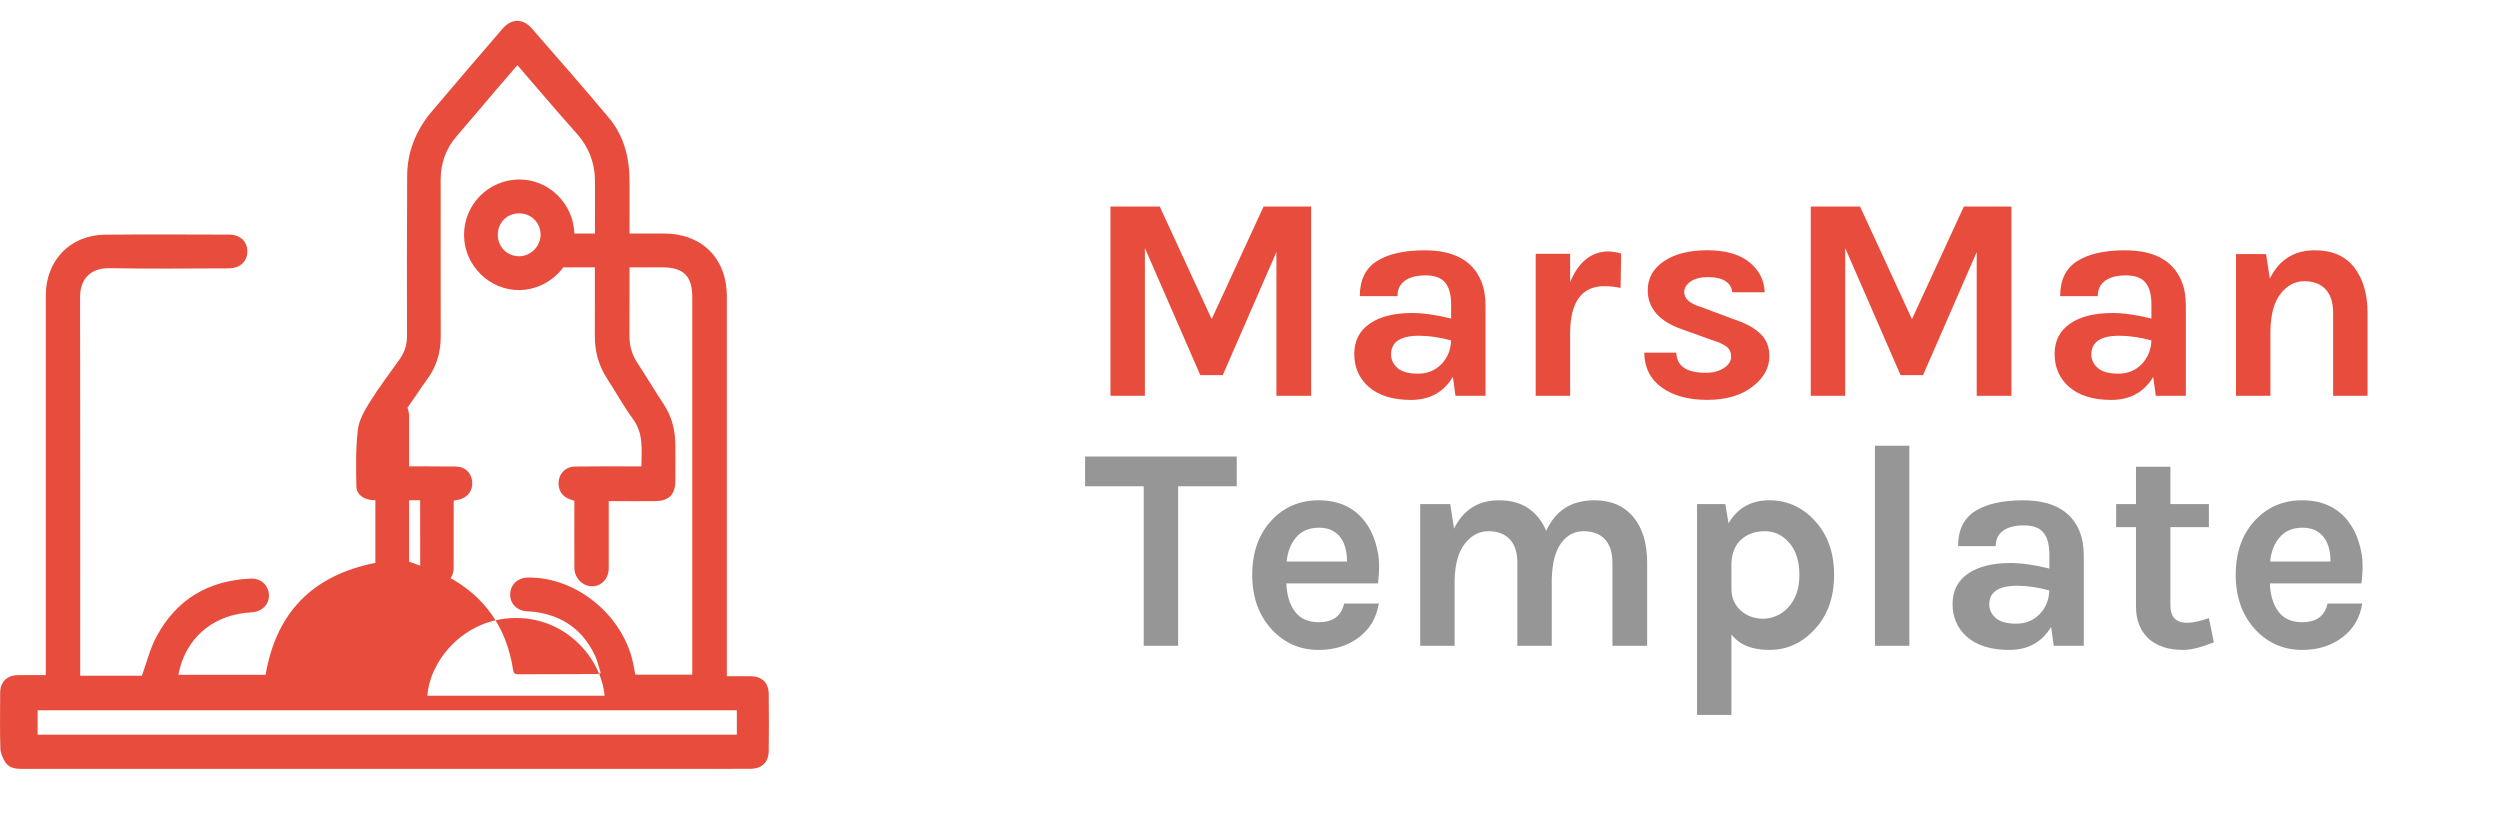
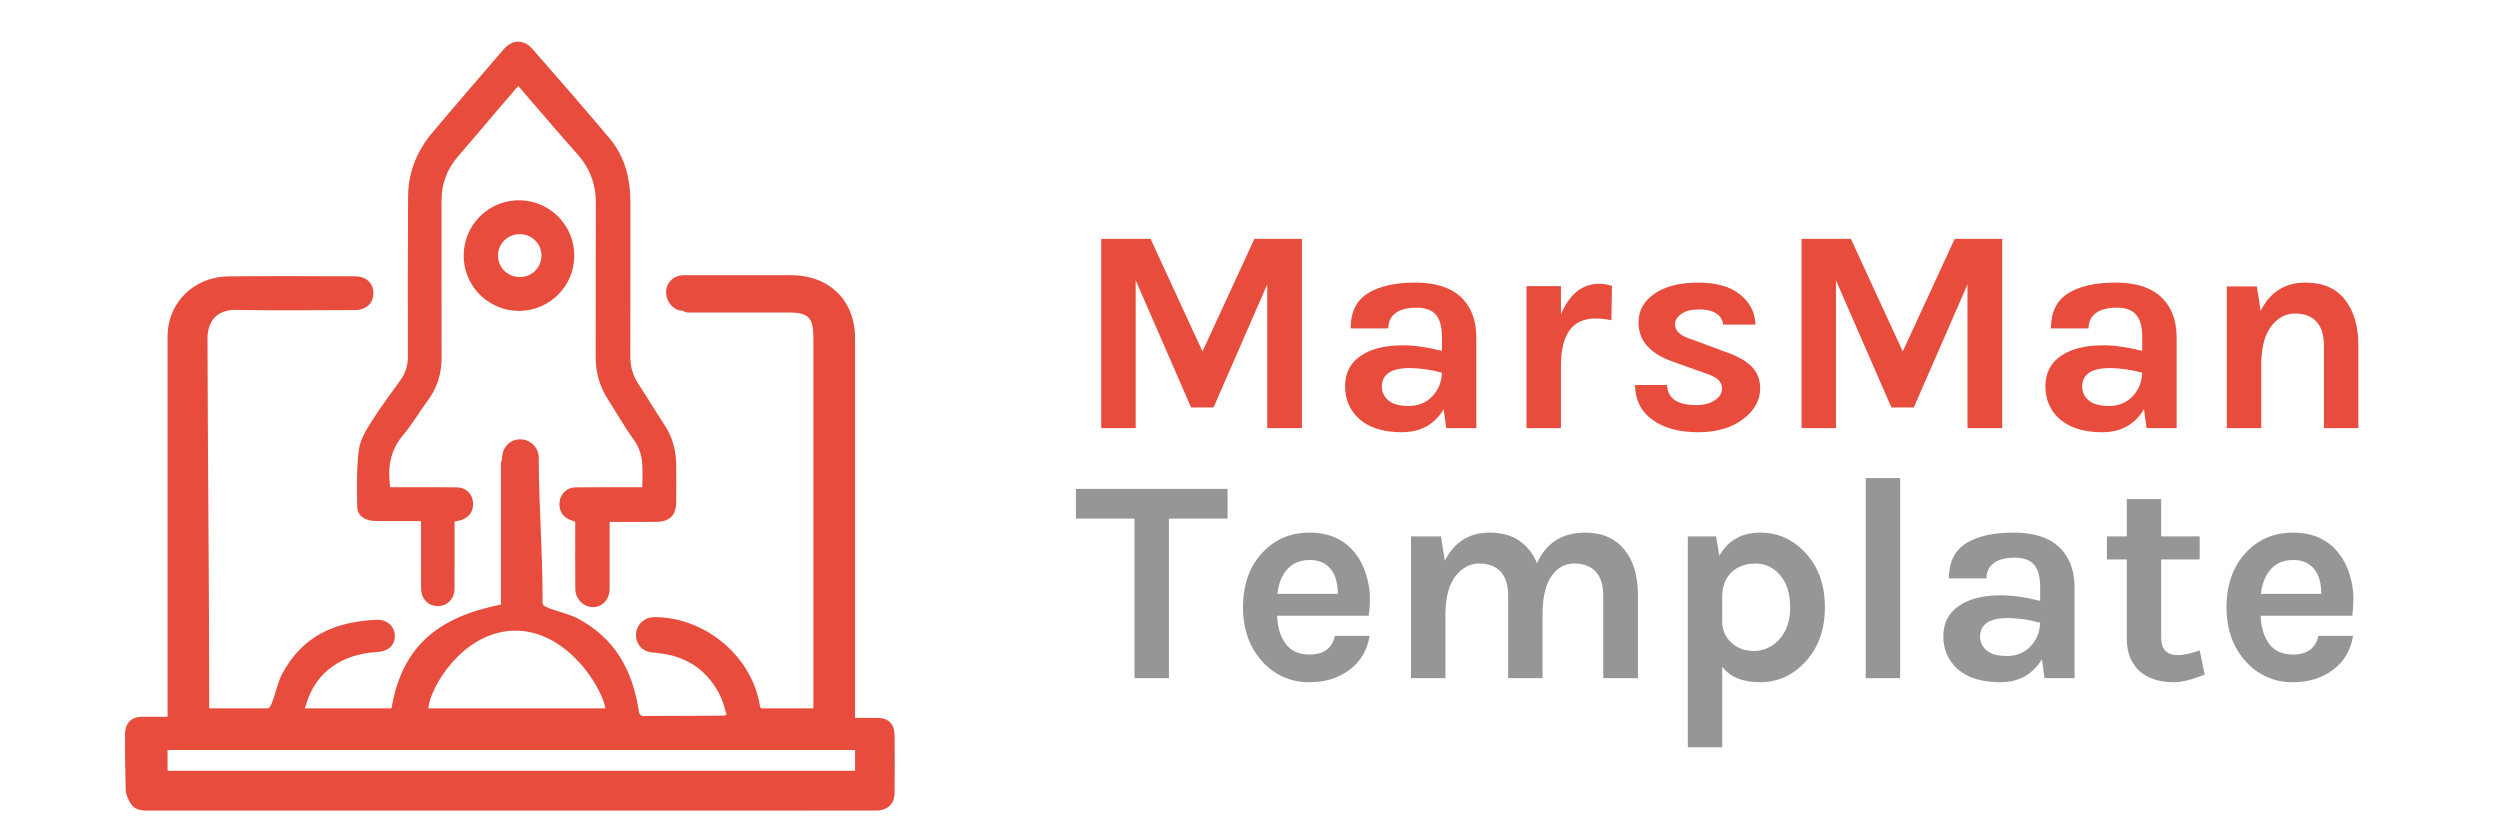
- <svg xmlns="http://www.w3.org/2000/svg" width="120" height="40" viewBox="0 0 120 40">
-   <g fill="none">
-     <g fill="#E74C3C">
-       <path d="M29.02 33.393c-.16-1.8-1.904-3.866-4.502-3.722-2.405.134-3.91 2.165-4.003 3.723h8.504zm-27.212 1.87h33.56v-1.17H1.807v1.17zm6.756-2.874h4.184c.515-2.992 2.252-4.772 5.27-5.372v-6.763c0-.083-.002-.166 0-.25.01-.546.338-.916.81-.915.482 0 .808.362.808.91.002 2.23 0 4.46 0 6.688v.274c.66.25 1.31.42 1.885.73 1.758.948 2.79 2.438 3.1 4.422.022.148.047.254.236.253 1.287-.008 2.574-.008 3.86-.012.02 0 .038-.016.117-.05-.088-.273-.15-.565-.272-.83-.573-1.226-1.543-1.92-2.88-2.1-.134-.017-.27-.022-.404-.032-.48-.037-.8-.374-.79-.83.013-.448.368-.784.838-.79 2.372-.038 4.658 1.87 5.09 4.245.024.133.05.265.08.418h2.733V14.268c0-1.018-.42-1.435-1.44-1.435h-4.828c-.094 0-.188.004-.28-.003-.43-.035-.74-.355-.756-.77-.016-.423.256-.762.68-.836.11-.02.227-.015.34-.015 1.642-.002 3.282-.003 4.922 0 1.83 0 3.022 1.195 3.022 3.027V32.457c.39 0 .76 0 1.13.002.556.002.876.308.88.864.01.906.01 1.812 0 2.718-.004.54-.317.846-.853.863-.062.003-.124 0-.187 0-11.574 0-23.15 0-34.724.003-.33 0-.67-.007-.87-.305-.13-.196-.24-.448-.247-.68-.028-.884-.013-1.77-.01-2.655 0-.534.312-.85.85-.86.434-.008.868-.002 1.34-.002v-18.23c0-1.672 1.176-2.895 2.84-2.91 1.984-.02 3.966-.008 5.95-.004.537 0 .878.32.884.797.007.485-.346.822-.896.823-1.91.006-3.82.026-5.73-.008-.847-.015-1.405.47-1.403 1.392.013 5.957.007 11.915.007 17.873v.298H6.81c.232-.64.387-1.285.688-1.853.958-1.806 2.5-2.72 4.53-2.81.495-.022.86.315.88.775.022.466-.33.818-.845.845-1.69.088-2.968 1.065-3.41 2.612-.035.12-.057.24-.09.382z" />
-       <path d="M29.22 24.052v2.862c0 .125.002.25 0 .375-.014.495-.352.855-.803.854-.447-.002-.84-.393-.846-.87-.008-.947-.002-1.895-.002-2.843v-.39c-.06-.02-.115-.042-.17-.06-.42-.126-.635-.464-.58-.907.05-.38.36-.674.77-.68.944-.013 1.89-.006 2.834-.007h.363c.008-.806.11-1.574-.403-2.273-.453-.62-.826-1.297-1.244-1.943-.402-.62-.59-1.293-.587-2.035.01-2.458-.003-4.916.008-7.374.004-.907-.278-1.68-.885-2.36-.954-1.068-1.88-2.163-2.84-3.273L23.73 4.41c-.6.705-1.194 1.415-1.8 2.113-.53.61-.78 1.313-.778 2.117.002 2.5-.005 5 .003 7.5.003.765-.196 1.45-.654 2.07-.413.56-.767 1.168-1.213 1.7-.606.723-.73 1.536-.602 2.476h.313c.965 0 1.93-.006 2.896.008.43.006.728.303.77.712.042.427-.204.77-.628.874-.08.02-.16.034-.26.055 0 1.075.003 2.147-.002 3.22-.003.542-.42.904-.936.827-.4-.06-.668-.392-.67-.848-.005-.947-.002-1.895-.002-2.843v-.38h-.354c-.612 0-1.225.006-1.837 0-.494-.007-.862-.252-.87-.67-.018-.904-.034-1.814.07-2.708.053-.46.316-.92.57-1.328.446-.713.956-1.386 1.444-2.072.236-.334.346-.697.346-1.11-.004-2.562-.008-5.124.008-7.686.008-1.155.42-2.18 1.16-3.06 1.13-1.344 2.278-2.674 3.424-4.005.42-.486.97-.497 1.393-.013 1.245 1.426 2.492 2.848 3.707 4.3.738.88.992 1.946.99 3.083-.003 2.458.003 4.916-.005 7.374 0 .475.115.897.376 1.294.433.66.836 1.34 1.272 2 .387.585.547 1.23.555 1.92.007.582.004 1.165 0 1.748-.003.664-.306.97-.975.975-.613.007-1.225.002-1.838.002h-.383" />
-       <path d="M23.893 11.274c.003.58.453 1.03 1.03 1.026.558-.003 1.028-.48 1.025-1.042-.003-.577-.454-1.02-1.037-1.017-.58.002-1.02.45-1.017 1.034m1.04 2.648c-1.437.016-2.644-1.174-2.66-2.622-.015-1.466 1.16-2.667 2.627-2.685 1.45-.018 2.66 1.185 2.667 2.647.006 1.427-1.2 2.645-2.633 2.66" />
-     </g>
-     <path d="M55.668 9.914l2.492 5.404 2.492-5.404h2.282V19h-1.666v-6.902l-2.576 5.908h-1.078l-2.66-6.104V19h-1.652V9.914h2.366zm12.11 5.11c.54 0 1.167.09 1.876.266v-.672c0-.476-.096-.828-.287-1.057-.19-.228-.504-.342-.938-.342-.435 0-.77.086-1.002.26-.233.172-.35.417-.35.734h-1.806c0-.775.273-1.335.82-1.68.545-.345 1.308-.518 2.288-.518 1.4 0 2.305.49 2.716 1.47.14.336.21.733.21 1.19V19h-1.442l-.126-.91c-.44.737-1.11 1.106-2.016 1.106-.877 0-1.56-.215-2.044-.644-.448-.41-.672-.93-.672-1.56s.247-1.116.742-1.457c.495-.34 1.17-.51 2.03-.51zm1.876 1.316c-.55-.15-1.064-.224-1.54-.224-.896 0-1.344.3-1.344.896 0 .252.103.47.308.65.205.183.534.274.987.274.453 0 .826-.152 1.12-.455.294-.302.45-.683.47-1.14zm5.712-2.8c.41-.98 1.027-1.47 1.848-1.47.16 0 .36.033.602.098l-.028 1.652c-.26-.056-.518-.084-.77-.084-1.1 0-1.652.76-1.652 2.282V19h-1.652v-6.818h1.652v1.358zm5.096 3.388c.02.644.49.966 1.414.966.355 0 .646-.077.875-.23.23-.155.344-.335.344-.54 0-.205-.07-.364-.21-.476-.14-.112-.36-.215-.658-.308l-1.484-.532c-1.1-.383-1.652-1.008-1.652-1.876 0-.58.26-1.043.777-1.393.518-.35 1.213-.526 2.086-.526.873 0 1.545.19 2.016.574.47.383.715.863.734 1.442H83.15c-.02-.224-.126-.4-.322-.532-.196-.13-.476-.196-.84-.196s-.646.072-.847.217c-.2.144-.3.31-.3.496 0 .327.275.57.826.728l1.61.602c.532.177.94.404 1.225.68.286.274.428.63.428 1.07 0 .56-.266 1.045-.798 1.456-.55.43-1.28.644-2.184.644-.905 0-1.633-.198-2.184-.595-.55-.396-.83-.953-.84-1.672h1.54zm8.82-7.014l2.492 5.404 2.492-5.404h2.282V19h-1.666v-6.902l-2.576 5.908h-1.078l-2.66-6.104V19h-1.652V9.914h2.366zm12.11 5.11c.54 0 1.167.09 1.876.266v-.672c0-.476-.096-.828-.287-1.057-.19-.228-.503-.342-.937-.342-.434 0-.768.086-1 .26-.234.172-.35.417-.35.734h-1.807c0-.775.273-1.335.82-1.68.545-.345 1.308-.518 2.288-.518 1.4 0 2.305.49 2.716 1.47.14.336.21.733.21 1.19V19h-1.442l-.126-.91c-.44.737-1.11 1.106-2.016 1.106-.877 0-1.56-.215-2.044-.644-.448-.41-.672-.93-.672-1.56s.247-1.116.742-1.457c.495-.34 1.17-.51 2.03-.51zm1.876 1.316c-.55-.15-1.064-.224-1.54-.224-.896 0-1.344.3-1.344.896 0 .252.103.47.308.65.205.183.534.274.987.274.452 0 .825-.152 1.12-.455.293-.302.45-.683.468-1.14zm5.684-2.968c.448-.905 1.167-1.358 2.156-1.358.84 0 1.472.275 1.897.826.425.55.637 1.28.637 2.184V19h-1.652v-3.976c0-.504-.12-.884-.364-1.14-.243-.258-.583-.386-1.022-.386-.44 0-.814.196-1.127.588-.313.392-.478.98-.497 1.764V19h-1.652v-6.804h1.442l.182 1.176z" fill="#E74C3C" />
-     <path d="M52.084 21.914h7.28v1.428H56.55V31h-1.652v-7.658h-2.814v-1.428zm13.937 4.13c.118.392.176.75.176 1.078 0 .327-.02.62-.056.882h-4.396c.02.55.154 1 .406 1.344.252.345.635.518 1.148.518.68 0 1.087-.3 1.218-.896h1.666c-.112.68-.425 1.218-.938 1.61-.532.41-1.18.616-1.946.616-.896 0-1.647-.327-2.254-.98-.625-.68-.938-1.554-.938-2.618 0-1.092.313-1.97.938-2.632.597-.635 1.35-.952 2.254-.952.943 0 1.675.33 2.198.994.233.3.408.644.525 1.036zm-2.708-.714c-.467 0-.83.152-1.092.455-.26.303-.415.693-.462 1.17h2.898c0-.738-.233-1.233-.7-1.485-.177-.093-.392-.14-.644-.14zm10.906.154c.44-.98 1.21-1.47 2.31-1.47.812 0 1.442.275 1.89.826.43.523.644 1.25.644 2.184V31h-1.666v-3.976c0-.504-.12-.884-.364-1.14-.243-.258-.583-.386-1.022-.386-.44 0-.798.19-1.078.574-.28.383-.43.96-.448 1.736V31h-1.652v-3.976c0-.504-.12-.884-.364-1.14-.243-.258-.583-.386-1.022-.386-.44 0-.814.196-1.127.588-.314.392-.48.98-.498 1.764V31H68.17v-6.804h1.442l.182 1.176c.448-.905 1.167-1.358 2.156-1.358.57 0 1.043.13 1.42.392.38.26.66.62.848 1.078zm8.75-.364c.43-.737 1.083-1.106 1.96-1.106.84 0 1.56.317 2.156.952.635.672.952 1.55.952 2.632 0 1.092-.322 1.974-.966 2.646-.597.635-1.31.952-2.142.952-.83 0-1.437-.247-1.82-.742v3.864h-1.652V24.196h1.358l.154.924zm1.666 4.578c.196 0 .4-.042.61-.126.21-.084.398-.215.566-.392.373-.392.56-.917.56-1.575 0-.658-.16-1.174-.483-1.547-.322-.373-.714-.56-1.176-.56-.46 0-.84.133-1.133.4-.294.265-.45.645-.47 1.14v1.218c0 .44.155.793.463 1.064.29.252.644.378 1.064.378zm5.362-8.302h1.652V31h-1.652v-9.604zm6.496 5.628c.54 0 1.167.09 1.876.266v-.672c0-.476-.096-.828-.287-1.057-.19-.228-.503-.342-.937-.342-.434 0-.768.086-1 .26-.234.172-.35.417-.35.734h-1.807c0-.775.273-1.335.82-1.68.545-.345 1.308-.518 2.288-.518 1.4 0 2.305.49 2.716 1.47.14.336.21.733.21 1.19V31h-1.442l-.126-.91c-.44.737-1.11 1.106-2.016 1.106-.877 0-1.56-.215-2.044-.644-.448-.41-.672-.93-.672-1.56s.247-1.116.742-1.457c.495-.34 1.17-.51 2.03-.51zm1.876 1.316c-.55-.15-1.064-.224-1.54-.224-.896 0-1.344.3-1.344.896 0 .252.103.47.308.65.205.183.534.274.987.274.452 0 .825-.152 1.12-.455.293-.302.45-.683.468-1.14zm7.896 2.492c-.616.243-1.1.364-1.456.364-.355 0-.665-.042-.93-.126-.267-.084-.503-.21-.708-.378-.43-.383-.644-.91-.644-1.582v-3.808h-.952v-1.106h.952v-1.792h1.652v1.792h1.848v1.106h-1.848v3.752c0 .56.266.84.798.84.27 0 .62-.075 1.05-.224l.238 1.162zm6.965-4.788c.116.392.174.75.174 1.078 0 .327-.02.62-.056.882h-4.396c.02.55.154 1 .406 1.344.252.345.635.518 1.148.518.68 0 1.087-.3 1.218-.896h1.666c-.112.68-.425 1.218-.938 1.61-.532.41-1.18.616-1.946.616-.896 0-1.647-.327-2.254-.98-.625-.68-.938-1.554-.938-2.618 0-1.092.313-1.97.938-2.632.597-.635 1.35-.952 2.254-.952.943 0 1.675.33 2.198.994.233.3.408.644.525 1.036zm-2.71-.714c-.467 0-.83.152-1.092.455-.26.303-.415.693-.462 1.17h2.898c0-.738-.233-1.233-.7-1.485-.177-.093-.392-.14-.644-.14z" fill="#969696" />
+ <svg width="120" height="40" viewBox="0 0 120 40">
+   <g fill="none" fill-rule="evenodd">
+     <path d="M42.118 34.459c-.37-.002-1.075-.001-1.075-.001V16.237c0-1.832-1.247-3.026-3.078-3.028a2721.4 2721.4 0 0 0-4.949 0c-.114 0-.244-.004-.355.016a.8.8 0 0 0-.688.836c.016.415.324.818.752.852.093.008.184.087.277.087h4.827c1.02 0 1.214.25 1.214 1.268V34h-2.507c-.029 0-.055-.092-.079-.225-.432-2.375-2.718-4.186-5.09-4.15a.856.856 0 0 0-.837.84c-.012.457.308.817.79.854.133.01.268.027.402.045 1.338.178 2.308.879 2.882 2.106.123.264.184.56.272.832-.079.035-.098.05-.116.05-1.287.005-2.574.006-3.86.014-.19 0-.215-.105-.238-.252-.309-1.984-1.16-3.474-2.917-4.421-.575-.31-1.702-.48-1.702-.731v-.273c0-2.23-.18-4.458-.182-6.687a.888.888 0 0 0-.899-.913c-.473 0-.855.369-.865.916 0 .083-.054.166-.054.25v6.764c-3 .599-4.738 1.98-5.252 4.98h-4.184c.032 0 .053-.067.088-.186.443-1.547 1.72-2.427 3.41-2.515.515-.027.867-.331.846-.797-.02-.46-.385-.772-.88-.751-2.029.09-3.573.798-4.53 2.604-.3.568-.456 1.646-.688 1.646h-2.81v.14c0-5.957-.07-11.915-.083-17.873-.002-.923.518-1.407 1.364-1.392 1.91.034 3.801.014 5.711.008.551-.001.894-.337.888-.823-.005-.48-.352-.796-.889-.797-1.983-.005-4.066-.016-6.049.002-1.665.016-2.942 1.239-2.942 2.91v18.232s-.807-.006-1.24 0c-.539.01-.8.327-.803.862a75.79 75.79 0 0 0 .035 2.655c.008.23.13.483.261.679.2.298.543.306.875.306 11.575-.003 23.153-.002 34.727-.002l.188-.001c.537-.018.85-.324.855-.864.008-.906.01-1.812.001-2.718-.005-.556-.27-.862-.824-.865zM8.043 37h33v-1h-33v1zm16.518-6.723C27.159 30.134 28.9 33 29.06 34h-8.503c.092-1 1.598-3.59 4.003-3.723zm.403-20.662a2.654 2.654 0 1 0-.001 5.307 2.654 2.654 0 0 0 0-5.307zm0 3.681a1.028 1.028 0 1 1-.001-2.055 1.028 1.028 0 0 1 0 2.056z" fill="#E74C3C" />
+     <path d="M29.262 25.052v2.862c0 .125.002.25 0 .375-.013.496-.352.856-.803.854-.446-.002-.84-.393-.845-.869-.009-.948-.003-1.895-.003-2.843v-.39c-.06-.022-.116-.044-.172-.06-.418-.128-.634-.466-.577-.908a.772.772 0 0 1 .77-.68c.943-.013 1.888-.006 2.832-.008h.364c.008-.805.11-1.573-.403-2.273-.453-.619-.827-1.296-1.245-1.942a3.625 3.625 0 0 1-.586-2.036c.01-2.457-.004-4.915.007-7.373.004-.908-.278-1.68-.885-2.36-.954-1.07-1.88-2.164-2.84-3.275-.377.438-.742.861-1.103 1.285-.6.704-1.195 1.414-1.8 2.112-.53.61-.78 1.313-.779 2.117.003 2.5-.004 5 .004 7.498.003.767-.197 1.453-.654 2.072-.414.56-.769 1.167-1.214 1.7-.606.723-.73 1.536-.602 2.475h.313c.965.002 1.931-.006 2.896.008.43.007.727.304.768.713.043.427-.202.77-.627.873-.079.02-.16.035-.26.056 0 1.075.004 2.147-.002 3.218-.002.543-.42.906-.935.828-.399-.06-.669-.39-.67-.847-.005-.948-.002-1.896-.002-2.843v-.38h-.354c-.612 0-1.225.005-1.837-.003-.494-.006-.862-.25-.87-.669-.019-.903-.035-1.814.07-2.707.052-.46.315-.922.57-1.328.446-.713.956-1.386 1.444-2.072.237-.334.347-.698.346-1.11-.003-2.562-.007-5.124.01-7.686.007-1.156.418-2.18 1.158-3.06 1.13-1.344 2.28-2.674 3.425-4.005.42-.487.971-.498 1.393-.014 1.243 1.425 2.491 2.848 3.706 4.298.738.882.991 1.947.99 3.085-.004 2.458.003 4.916-.005 7.373 0 .475.115.898.375 1.295.434.66.837 1.341 1.272 2 .388.585.547 1.23.556 1.918.007.583.004 1.167.001 1.75-.004.663-.307.968-.977.975-.612.005-1.224.001-1.837.001h-.383zm25.965-13.587l2.492 5.404 2.492-5.404h2.282v9.086h-1.666v-6.902l-2.576 5.908h-1.078l-2.66-6.104v7.098H52.86v-9.086h2.366zm12.11 5.11c.54 0 1.167.089 1.876.266v-.672c0-.476-.096-.828-.287-1.057-.191-.23-.504-.343-.938-.343-.434 0-.768.086-1.001.259-.233.173-.35.418-.35.735H64.83c0-.775.273-1.335.819-1.68.546-.345 1.309-.518 2.289-.518 1.4 0 2.305.49 2.716 1.47.14.336.21.733.21 1.19v4.326h-1.442l-.126-.91c-.44.737-1.111 1.106-2.016 1.106-.877 0-1.56-.215-2.044-.644-.448-.411-.672-.931-.672-1.561 0-.63.247-1.115.742-1.456.495-.341 1.17-.511 2.03-.511zm1.876 1.316a5.92 5.92 0 0 0-1.54-.224c-.896 0-1.344.299-1.344.896a.84.84 0 0 0 .308.65c.205.183.534.274.987.274.453 0 .826-.152 1.12-.455.294-.303.45-.684.469-1.141zm5.712-2.8c.41-.98 1.027-1.47 1.848-1.47.159 0 .359.033.602.098l-.028 1.652a3.666 3.666 0 0 0-.77-.084c-1.101 0-1.652.76-1.652 2.282v2.982h-1.652v-6.818h1.652v1.358zm5.096 3.388c.019.644.49.966 1.414.966.355 0 .646-.077.875-.231.229-.154.343-.334.343-.54a.575.575 0 0 0-.21-.475c-.14-.112-.36-.215-.658-.308l-1.484-.532c-1.101-.383-1.652-1.008-1.652-1.876 0-.58.259-1.043.777-1.393.518-.35 1.213-.525 2.086-.525.873 0 1.545.19 2.016.574.47.383.716.863.735 1.442h-1.554a.683.683 0 0 0-.322-.532c-.196-.131-.476-.196-.84-.196s-.646.072-.847.217c-.201.145-.301.31-.301.497 0 .327.275.569.826.728l1.61.602c.532.177.94.404 1.225.679.285.275.427.632.427 1.07 0 .56-.266 1.046-.798 1.457-.551.429-1.28.644-2.184.644-.905 0-1.633-.198-2.184-.595-.551-.397-.831-.954-.84-1.673h1.54zm8.82-7.014l2.492 5.404 2.492-5.404h2.282v9.086H94.44v-6.902l-2.576 5.908h-1.078l-2.66-6.104v7.098h-1.652v-9.086h2.366zm12.11 5.11c.54 0 1.167.089 1.876.266v-.672c0-.476-.096-.828-.287-1.057-.191-.23-.504-.343-.938-.343-.434 0-.768.086-1.001.259-.233.173-.35.418-.35.735h-1.806c0-.775.273-1.335.819-1.68.546-.345 1.309-.518 2.289-.518 1.4 0 2.305.49 2.716 1.47.14.336.21.733.21 1.19v4.326h-1.442l-.126-.91c-.44.737-1.111 1.106-2.016 1.106-.877 0-1.56-.215-2.044-.644-.448-.411-.672-.931-.672-1.561 0-.63.247-1.115.742-1.456.495-.341 1.17-.511 2.03-.511zm1.876 1.316a5.92 5.92 0 0 0-1.54-.224c-.896 0-1.344.299-1.344.896a.84.84 0 0 0 .308.65c.205.183.534.274.987.274.453 0 .826-.152 1.12-.455.294-.303.45-.684.469-1.141zm5.684-2.968c.448-.905 1.167-1.358 2.156-1.358.84 0 1.472.275 1.897.826.425.55.637 1.279.637 2.184v3.976h-1.652v-3.976c0-.504-.121-.884-.364-1.141s-.583-.385-1.022-.385c-.44 0-.814.196-1.127.588-.313.392-.478.98-.497 1.764v3.15h-1.652v-6.804h1.442l.182 1.176z" fill="#E74C3C" />
+     <path d="M51.643 23.465h7.28v1.428h-2.814v7.658h-1.652v-7.658h-2.814v-1.428zm13.937 4.13c.117.392.175.75.175 1.078 0 .327-.02.62-.056.882h-4.396c.019.55.154.999.406 1.344.252.345.635.518 1.148.518.68 0 1.087-.3 1.218-.896h1.666c-.112.68-.425 1.218-.938 1.61-.532.41-1.181.616-1.946.616a2.954 2.954 0 0 1-2.254-.98c-.625-.681-.938-1.554-.938-2.618 0-1.092.313-1.97.938-2.632.597-.635 1.349-.952 2.254-.952.943 0 1.675.33 2.198.994.233.299.408.644.525 1.036zm-2.71-.714c-.466 0-.83.152-1.091.455-.261.303-.415.693-.462 1.169h2.898c0-.737-.233-1.232-.7-1.484a1.37 1.37 0 0 0-.644-.14zm10.907.154c.439-.98 1.209-1.47 2.31-1.47.812 0 1.442.275 1.89.826.429.523.644 1.25.644 2.184v3.976h-1.666v-3.976c0-.504-.121-.884-.364-1.141s-.583-.385-1.022-.385c-.44 0-.798.19-1.078.574-.28.383-.43.96-.448 1.736v3.192H72.39v-3.976c0-.504-.121-.884-.364-1.141s-.583-.385-1.022-.385c-.44 0-.814.196-1.127.588-.313.392-.478.98-.497 1.764v3.15h-1.652v-6.804h1.442l.182 1.176c.448-.905 1.167-1.358 2.156-1.358.569 0 1.043.13 1.42.392.379.26.66.62.848 1.078zm8.75-.364c.429-.737 1.083-1.106 1.96-1.106.84 0 1.559.317 2.156.952.635.672.952 1.549.952 2.632 0 1.092-.322 1.974-.966 2.646-.597.635-1.311.952-2.142.952s-1.437-.247-1.82-.742v3.864h-1.652V25.747h1.358l.154.924zm1.666 4.578a1.636 1.636 0 0 0 1.176-.518c.373-.392.56-.917.56-1.575 0-.658-.161-1.174-.483-1.547-.322-.373-.714-.56-1.176-.56-.462 0-.84.133-1.134.399-.294.266-.45.646-.47 1.14v1.219c0 .439.155.793.463 1.064.289.252.644.378 1.064.378zm5.362 1.302h1.652v-9.604h-1.652v9.604zm6.496-3.976c.54 0 1.167.089 1.876.266v-.672c0-.476-.096-.828-.287-1.057-.191-.23-.504-.343-.938-.343-.434 0-.768.086-1.001.259-.233.173-.35.418-.35.735h-1.806c0-.775.273-1.335.819-1.68.546-.345 1.309-.518 2.289-.518 1.4 0 2.305.49 2.716 1.47.14.336.21.733.21 1.19v4.326h-1.442l-.126-.91c-.44.737-1.111 1.106-2.016 1.106-.877 0-1.56-.215-2.044-.644-.448-.411-.672-.931-.672-1.561 0-.63.247-1.115.742-1.456.495-.341 1.17-.511 2.03-.511zm1.876 1.316a5.92 5.92 0 0 0-1.54-.224c-.896 0-1.344.299-1.344.896a.84.84 0 0 0 .308.65c.205.183.534.274.987.274.453 0 .826-.152 1.12-.455.294-.303.45-.684.469-1.141zm7.896 2.492c-.616.243-1.101.364-1.456.364s-.665-.042-.931-.126a2.102 2.102 0 0 1-.707-.378c-.43-.383-.644-.91-.644-1.582v-3.808h-.952v-1.106h.952v-1.792h1.652v1.792h1.848v1.106h-1.848v3.752c0 .56.266.84.798.84.27 0 .62-.075 1.05-.224l.238 1.162zm6.965-4.788c.117.392.175.75.175 1.078 0 .327-.02.62-.056.882h-4.396c.019.55.154.999.406 1.344.252.345.635.518 1.148.518.68 0 1.087-.3 1.218-.896h1.666c-.112.68-.425 1.218-.938 1.61-.532.41-1.181.616-1.946.616a2.954 2.954 0 0 1-2.254-.98c-.625-.681-.938-1.554-.938-2.618 0-1.092.313-1.97.938-2.632.597-.635 1.349-.952 2.254-.952.943 0 1.675.33 2.198.994.233.299.408.644.525 1.036zm-2.71-.714c-.466 0-.83.152-1.091.455-.261.303-.415.693-.462 1.169h2.898c0-.737-.233-1.232-.7-1.484a1.37 1.37 0 0 0-.644-.14z" fill="#969696" />
  </g>
</svg>
